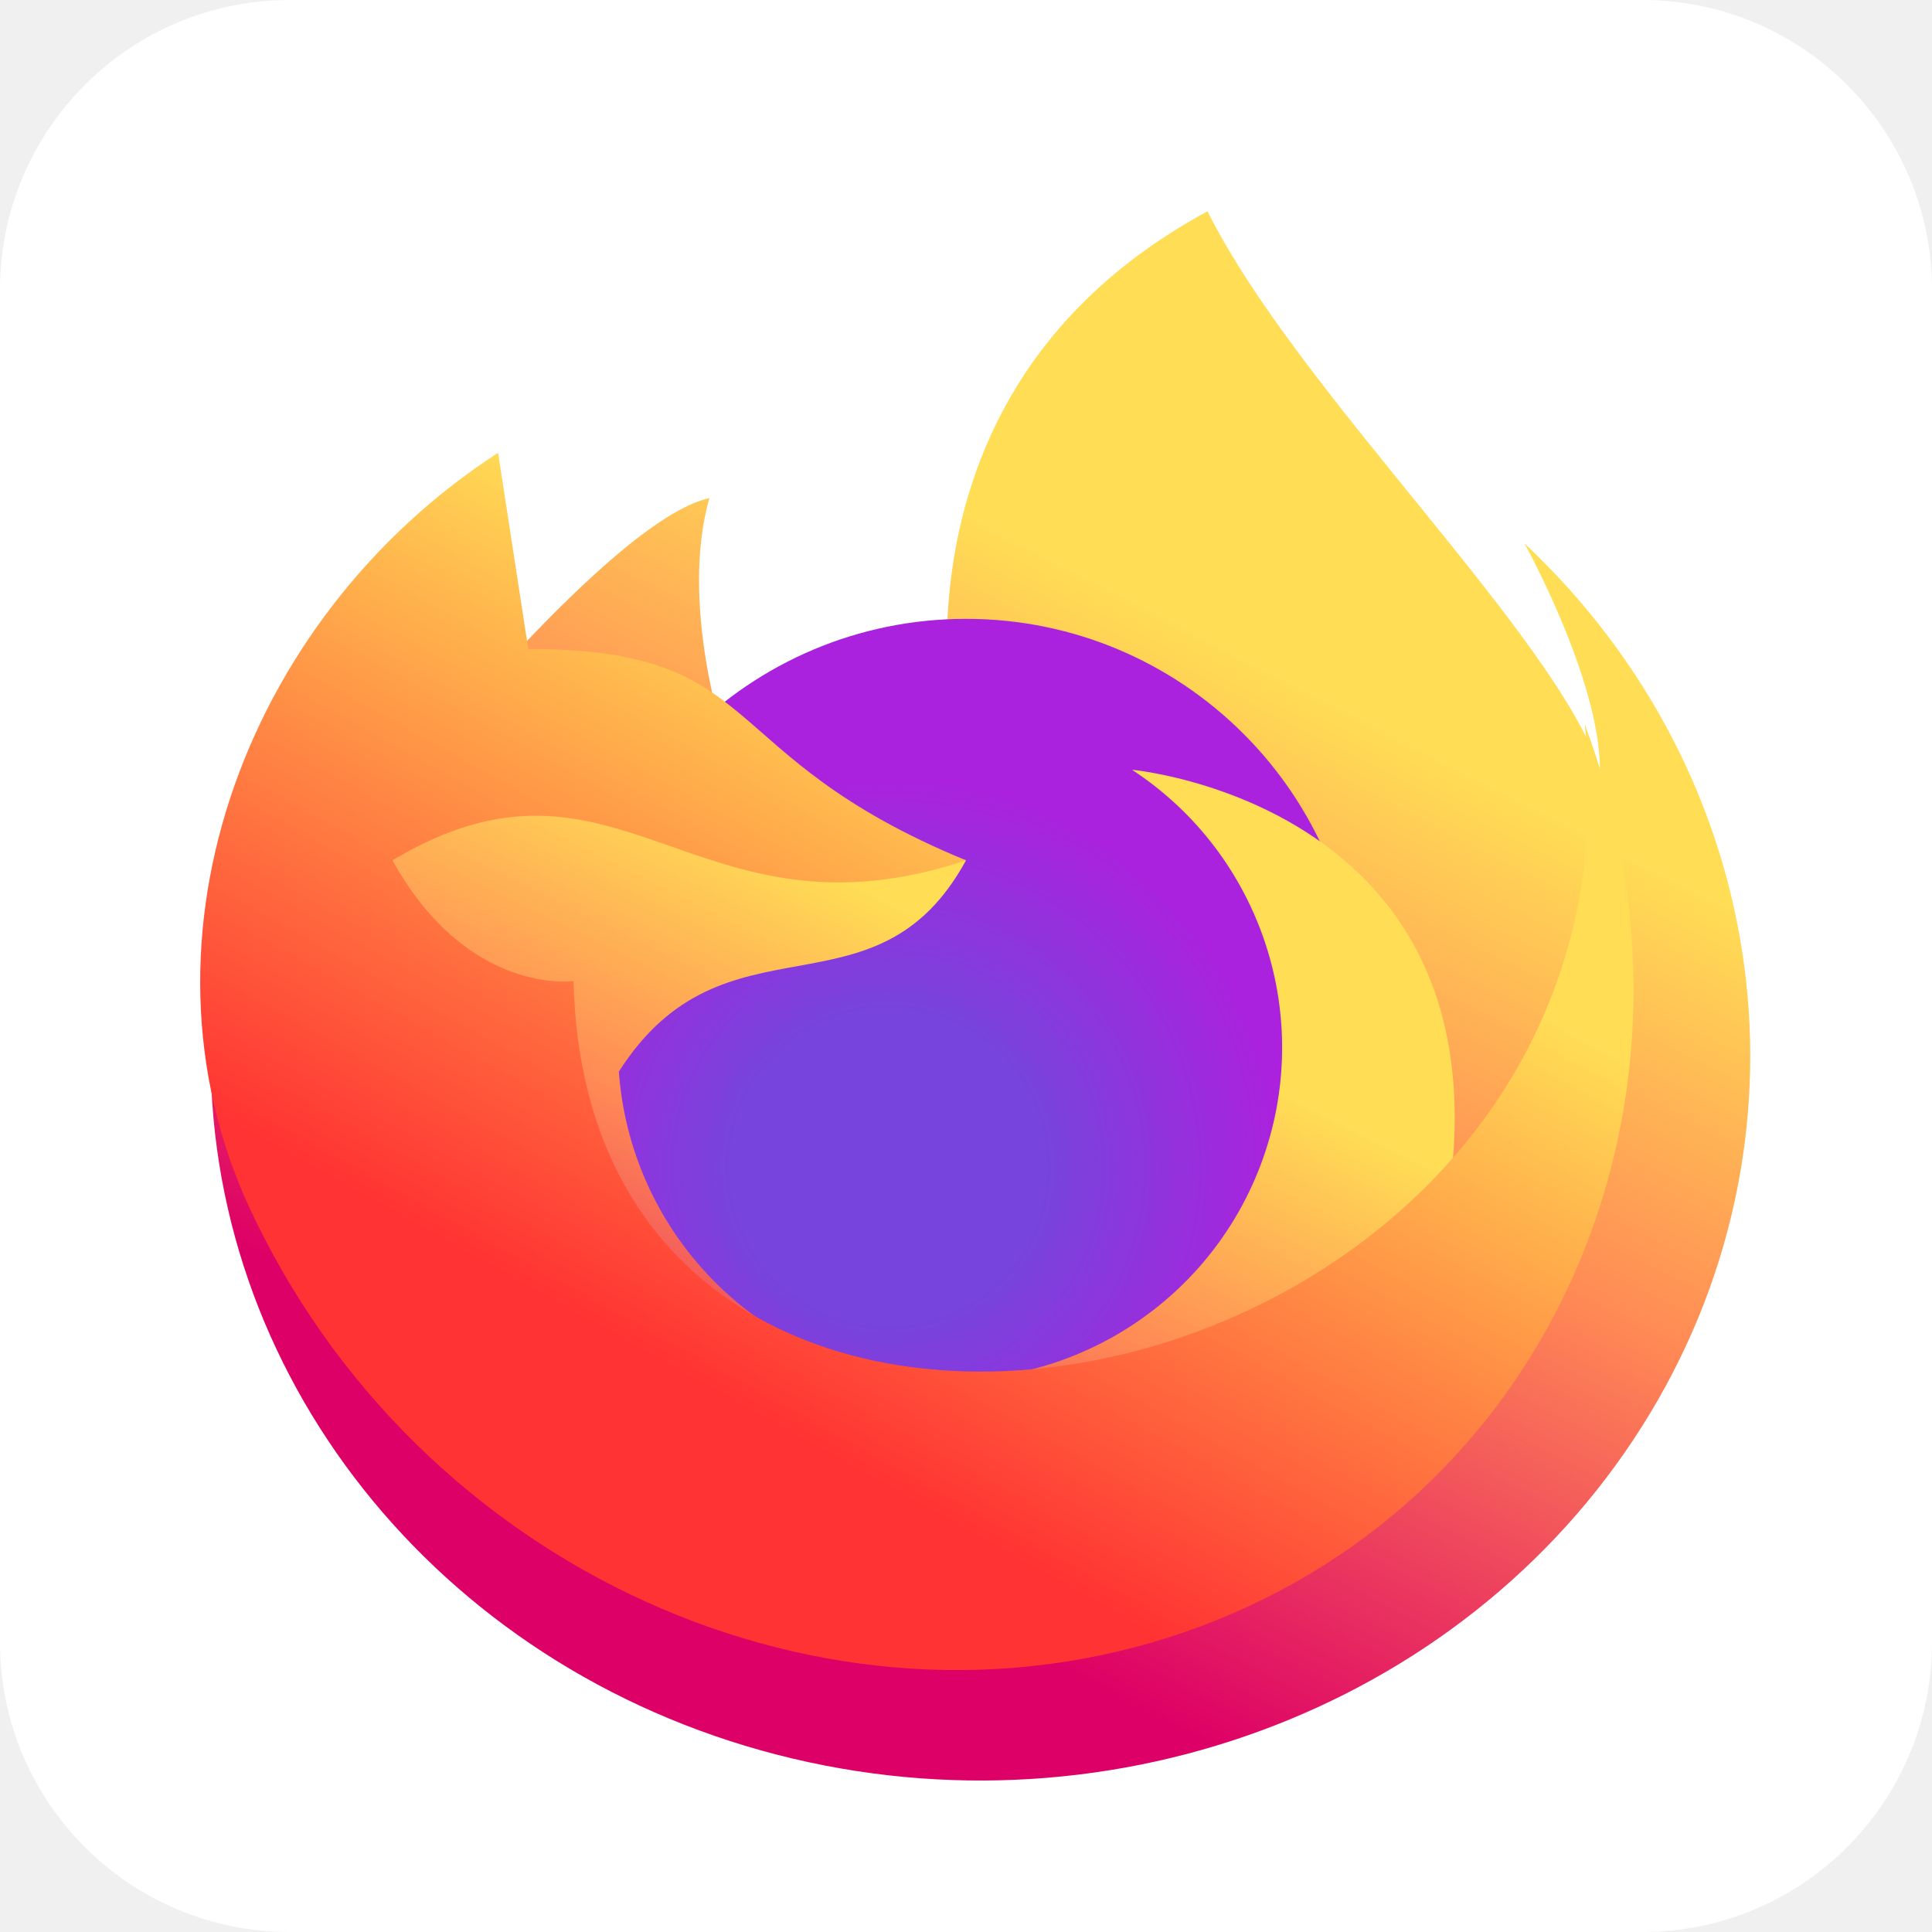
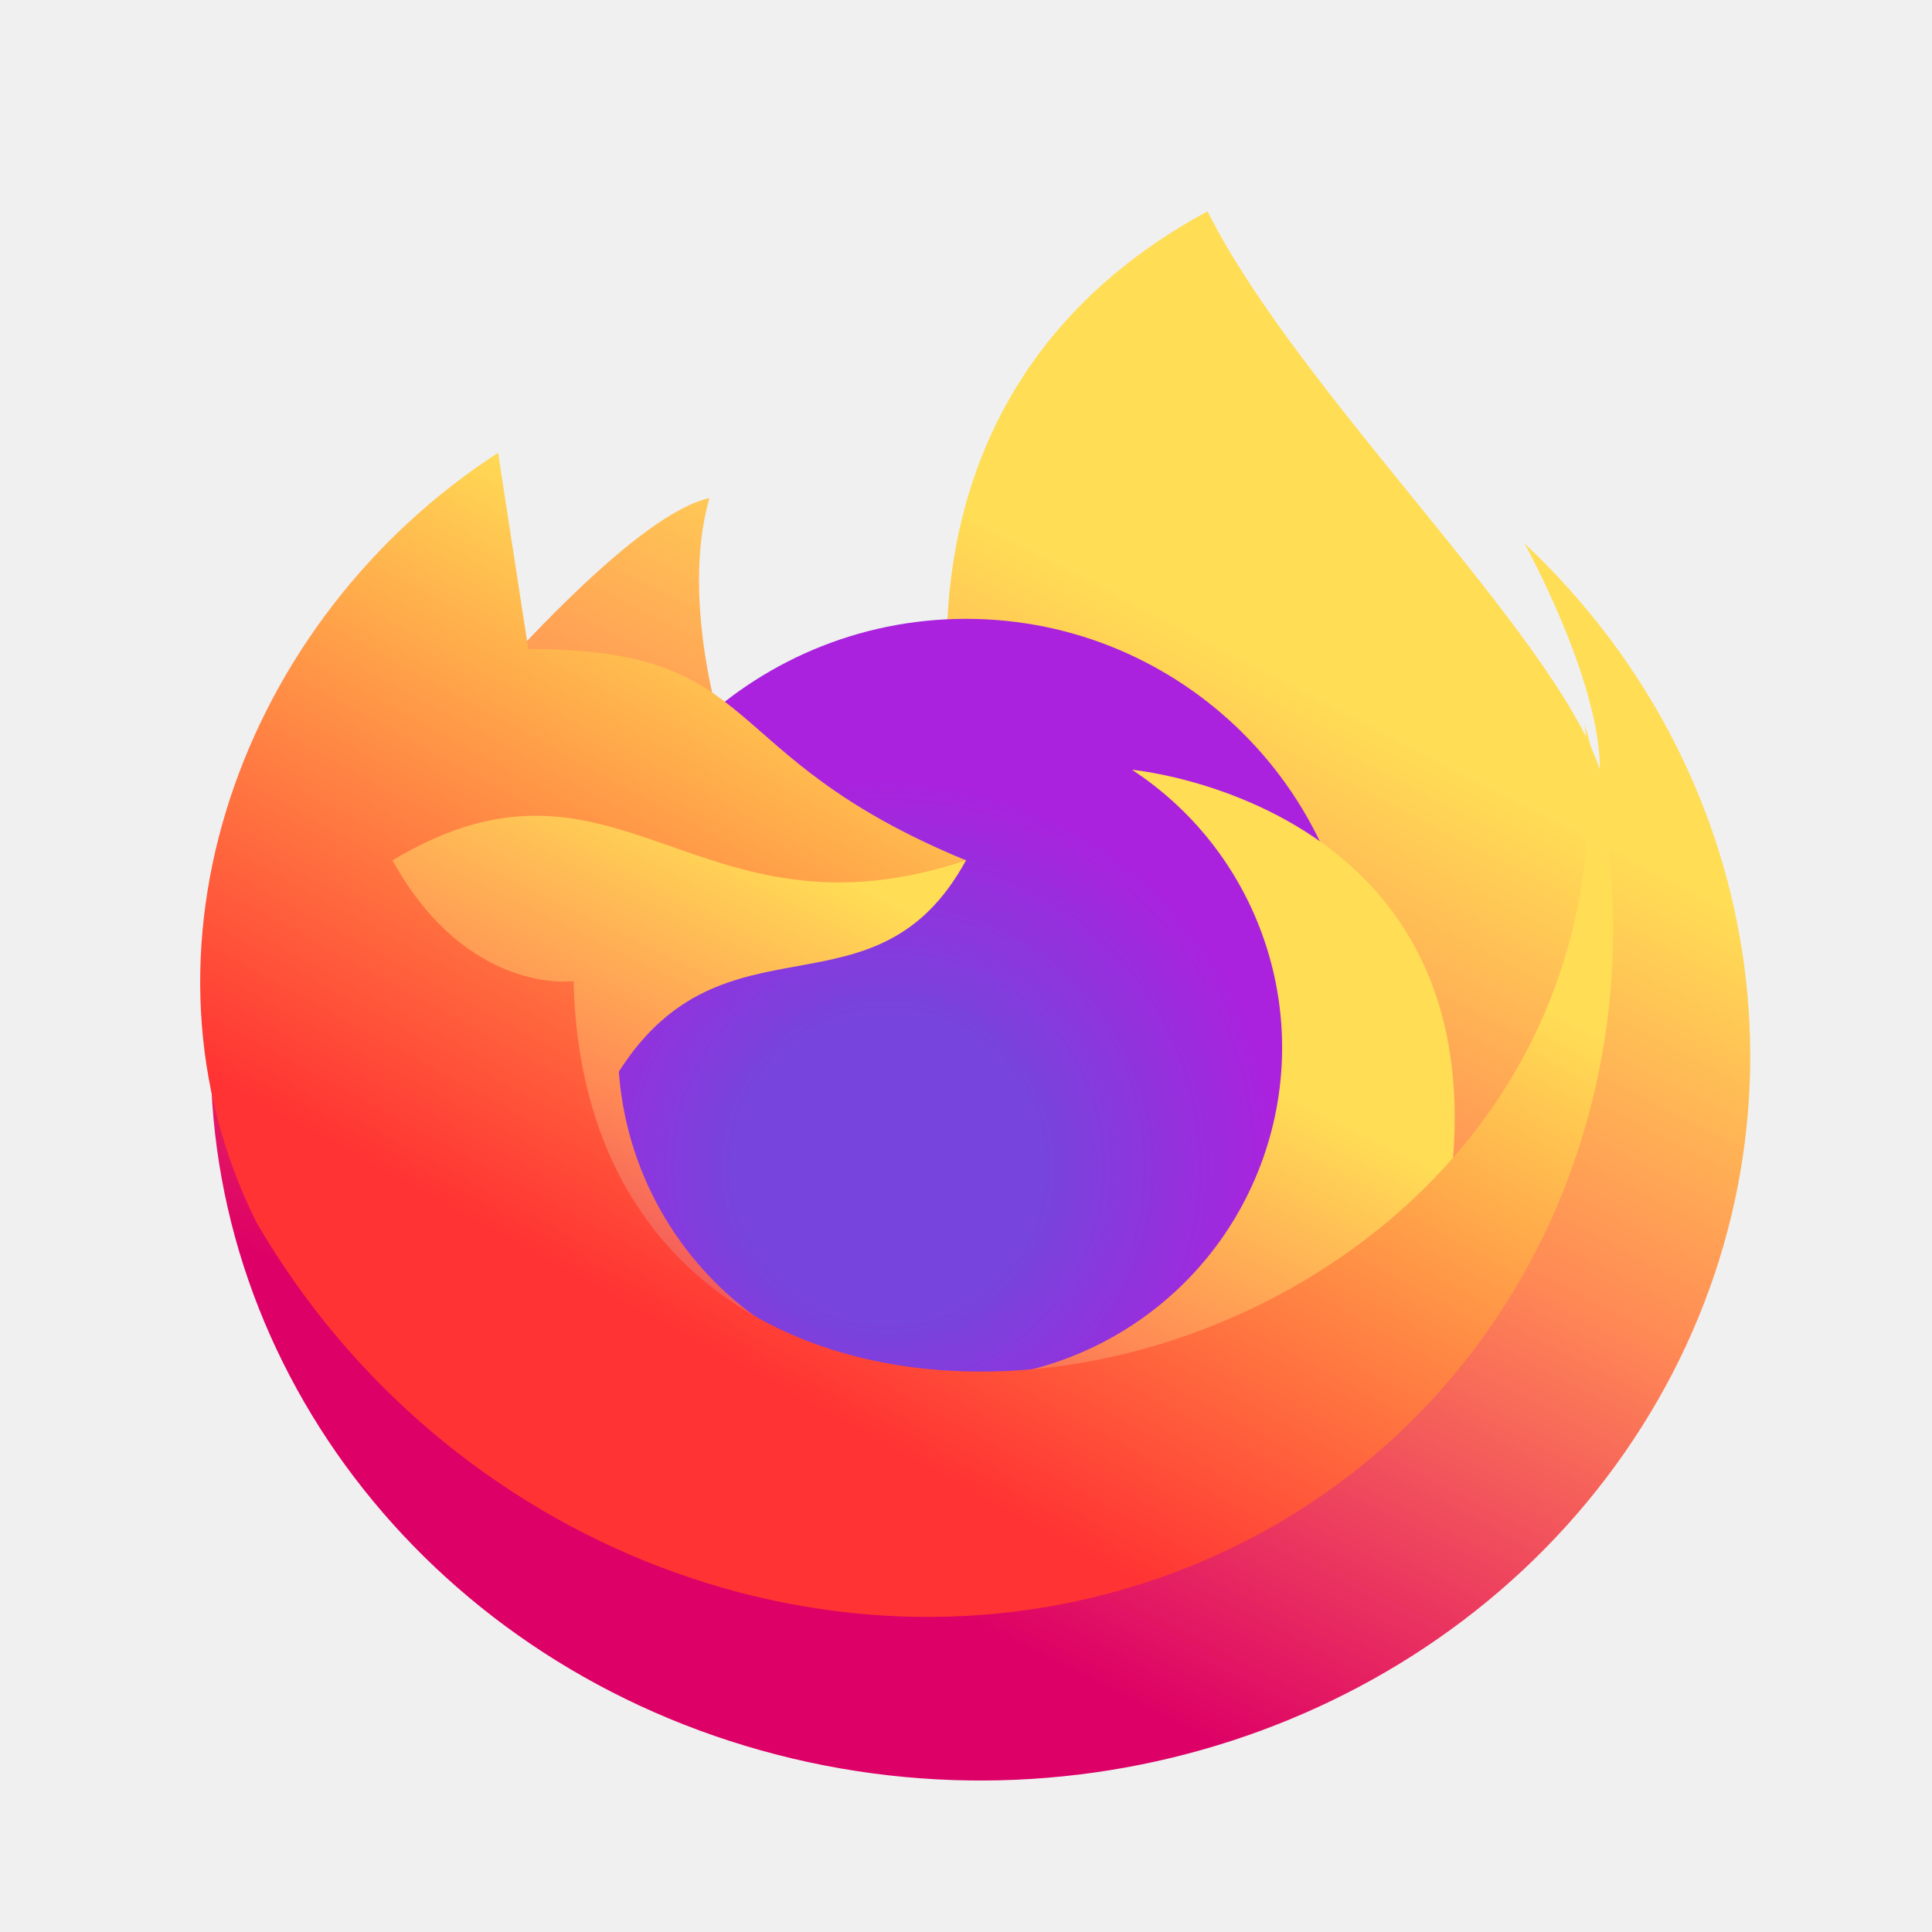
- <svg xmlns="http://www.w3.org/2000/svg" aria-label="Firefox" role="img" viewBox="0 0 512 512">
-   <rect width="512" height="512" rx="15%" fill="#fff" />
+ <svg xmlns="http://www.w3.org/2000/svg" aria-label="Firefox" role="img" version="1.1" viewBox="0 0 512 512">
  <linearGradient id="a" x1=".7" x2=".3" y2=".8">
-     <stop offset=".3" stop-color="#fd5" />
-     <stop offset=".6" stop-color="#f85" />
-     <stop offset="1" stop-color="#d06" />
+     <stop stop-color="#fd5" offset=".3" />
+     <stop stop-color="#f85" offset=".6" />
+     <stop stop-color="#d06" offset="1" />
  </linearGradient>
  <radialGradient id="b" cx=".4" cy=".7">
-     <stop offset=".4" stop-color="#74d" />
-     <stop offset="1" stop-color="#a2d" />
+     <stop stop-color="#74d" offset=".4" />
+     <stop stop-color="#a2d" offset="1" />
  </radialGradient>
-   <linearGradient id="c" x1=".8" y1=".2" x2=".4" y2=".8">
-     <stop offset=".2" stop-color="#fd5" />
-     <stop offset="1" stop-color="#f33" />
+   <linearGradient id="c" x1=".8" x2=".4" y1=".2" y2=".8">
+     <stop stop-color="#fd5" offset=".2" />
+     <stop stop-color="#f33" offset="1" />
  </linearGradient>
  <g transform="scale(4)">
    <path d="M48 49s-3-9-1-16c-9 2-33 35-33 35a51 48 0 1087-32s5 9 5 15c-3-9-20-25-26-37-24 13-16 39-16 39" fill="url(#a)" />
    <circle cx="64" cy="67" r="26" fill="url(#b)" />
    <path d="M21 45l43 12c-6 11-16 3-23 14a22 22 0 1034-20s33 3 17 42H28m36 25h1" fill="url(#a)" />
-     <path d="M35 43c16 0 12 7 29 14-18 6-23-9-38 0 5 9 12 8 12 8 1 43 72 29 67-17a50 46.6 47 01-88 33c-9-18-1-40 16-51" fill="url(#c)" />
+     <path d="m35 43c16 0 12 7 29 14-18 6-23-9-38 0 5 9 12 8 12 8 1 43 72 29 67-17a50 47 47 0 1-88 33c-9-18-1-40 16-51" fill="url(#c)" />
  </g>
</svg>
